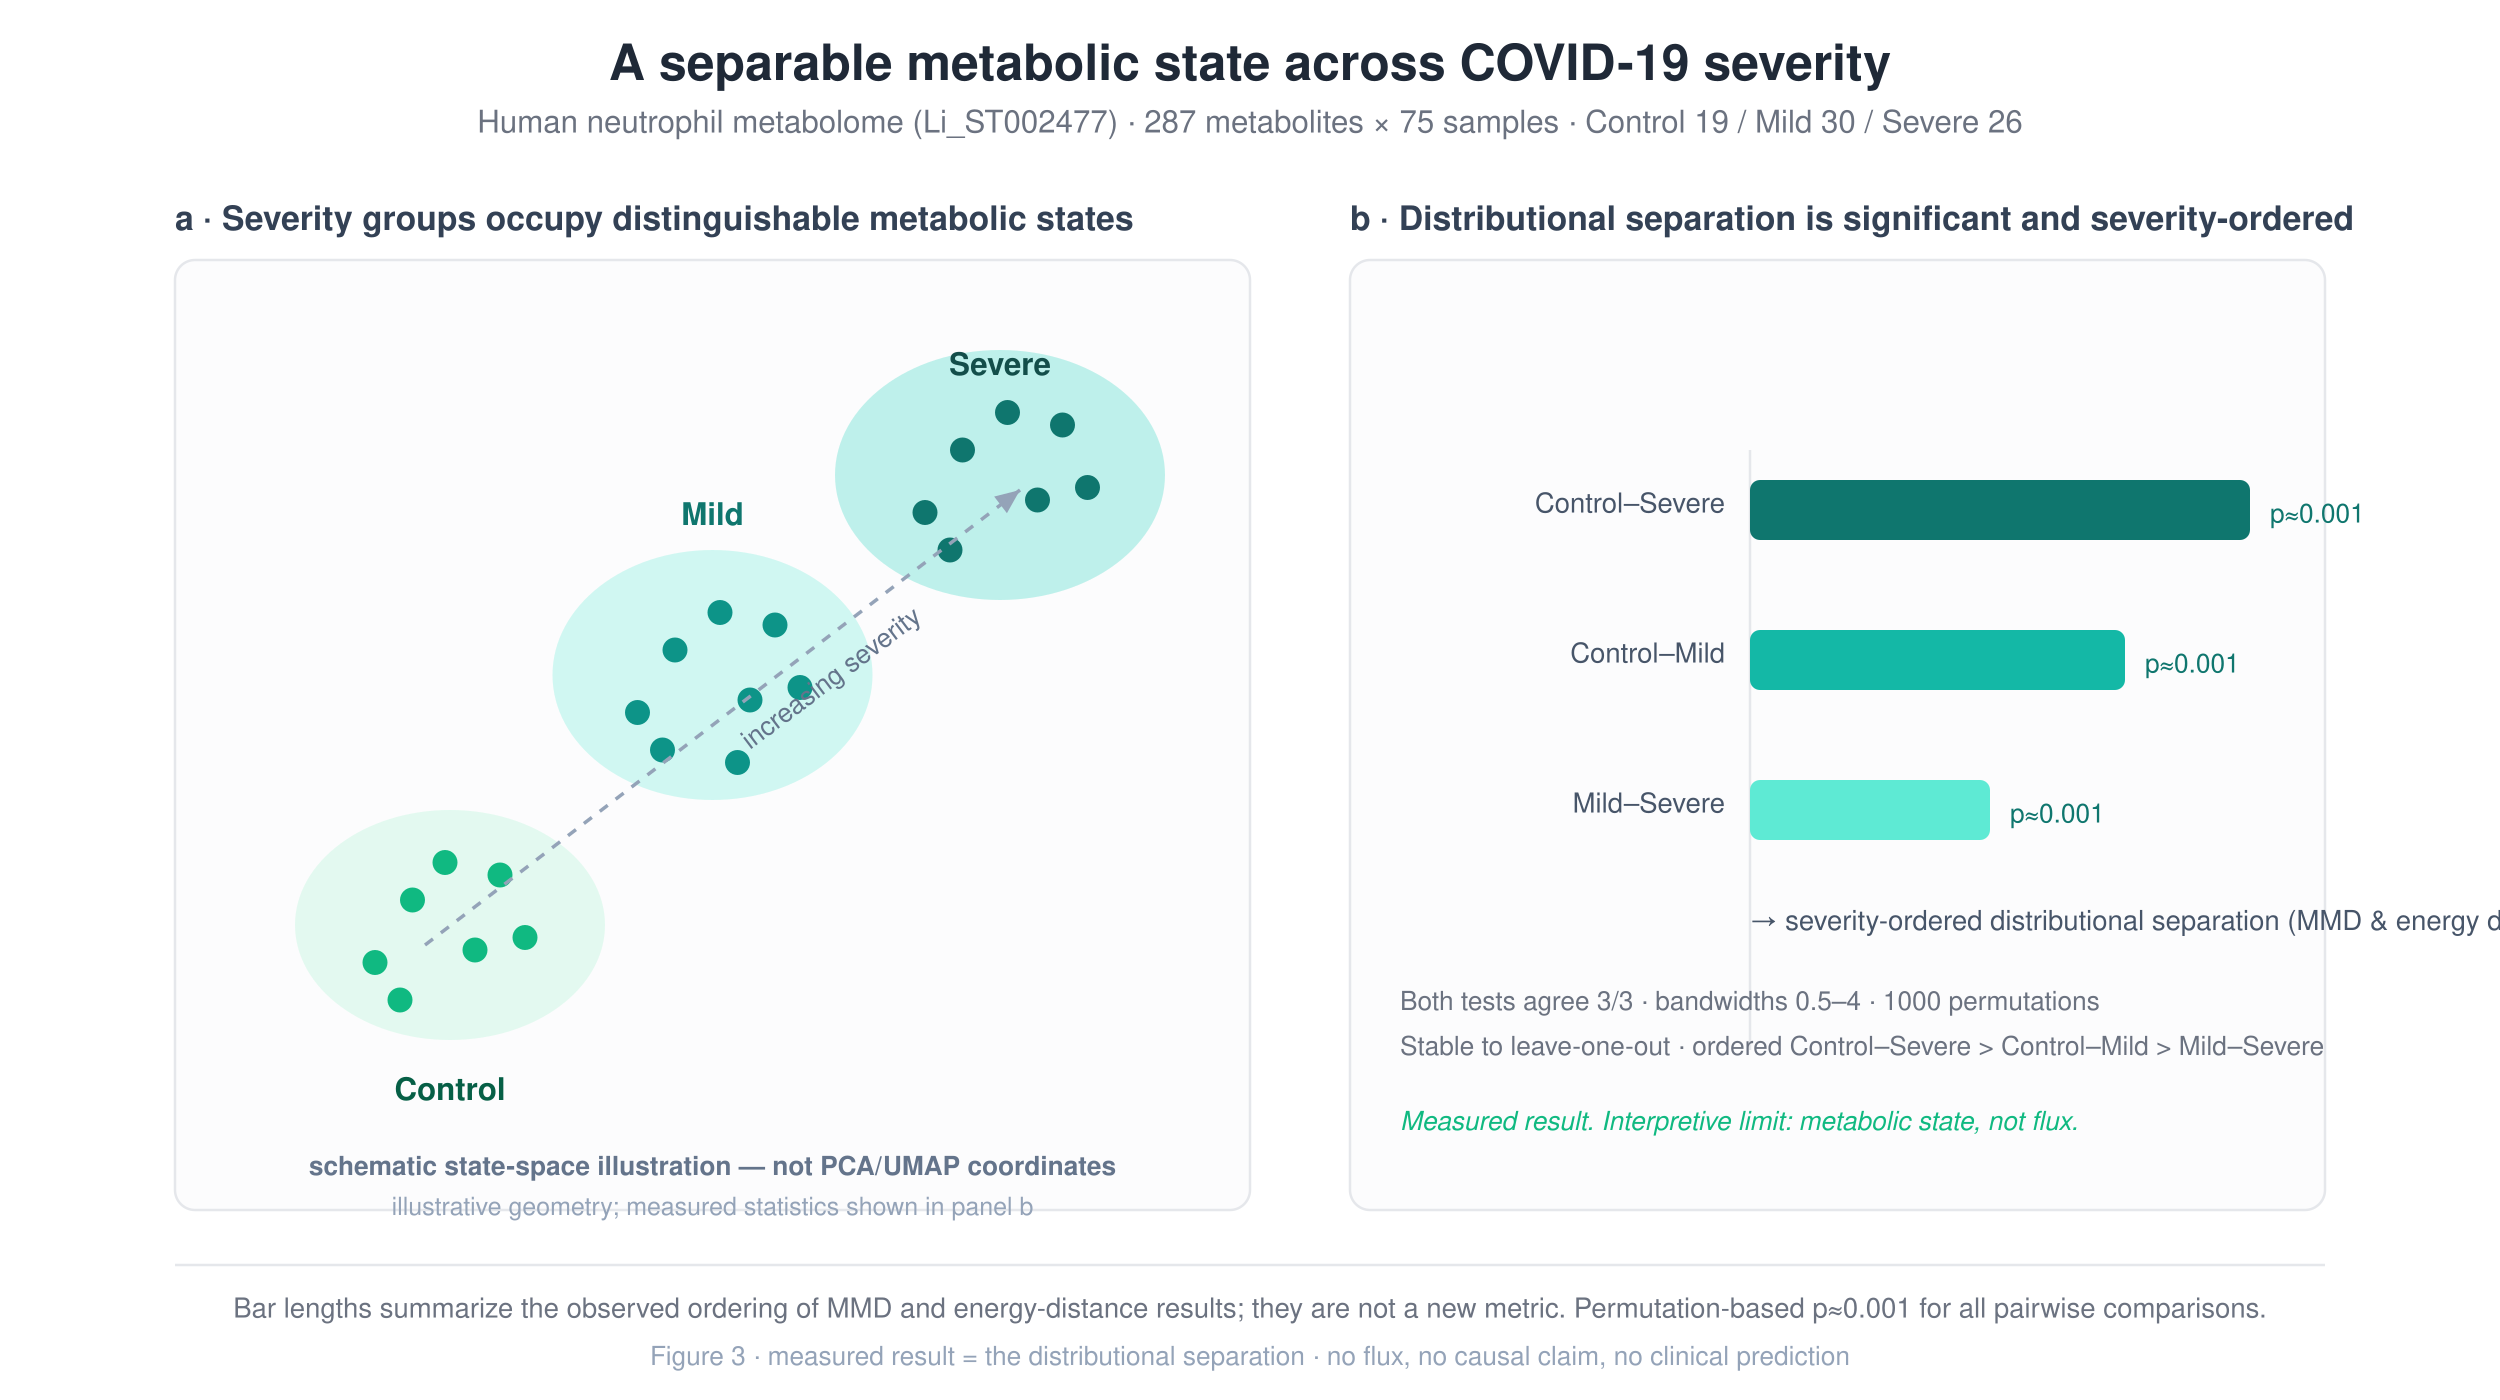
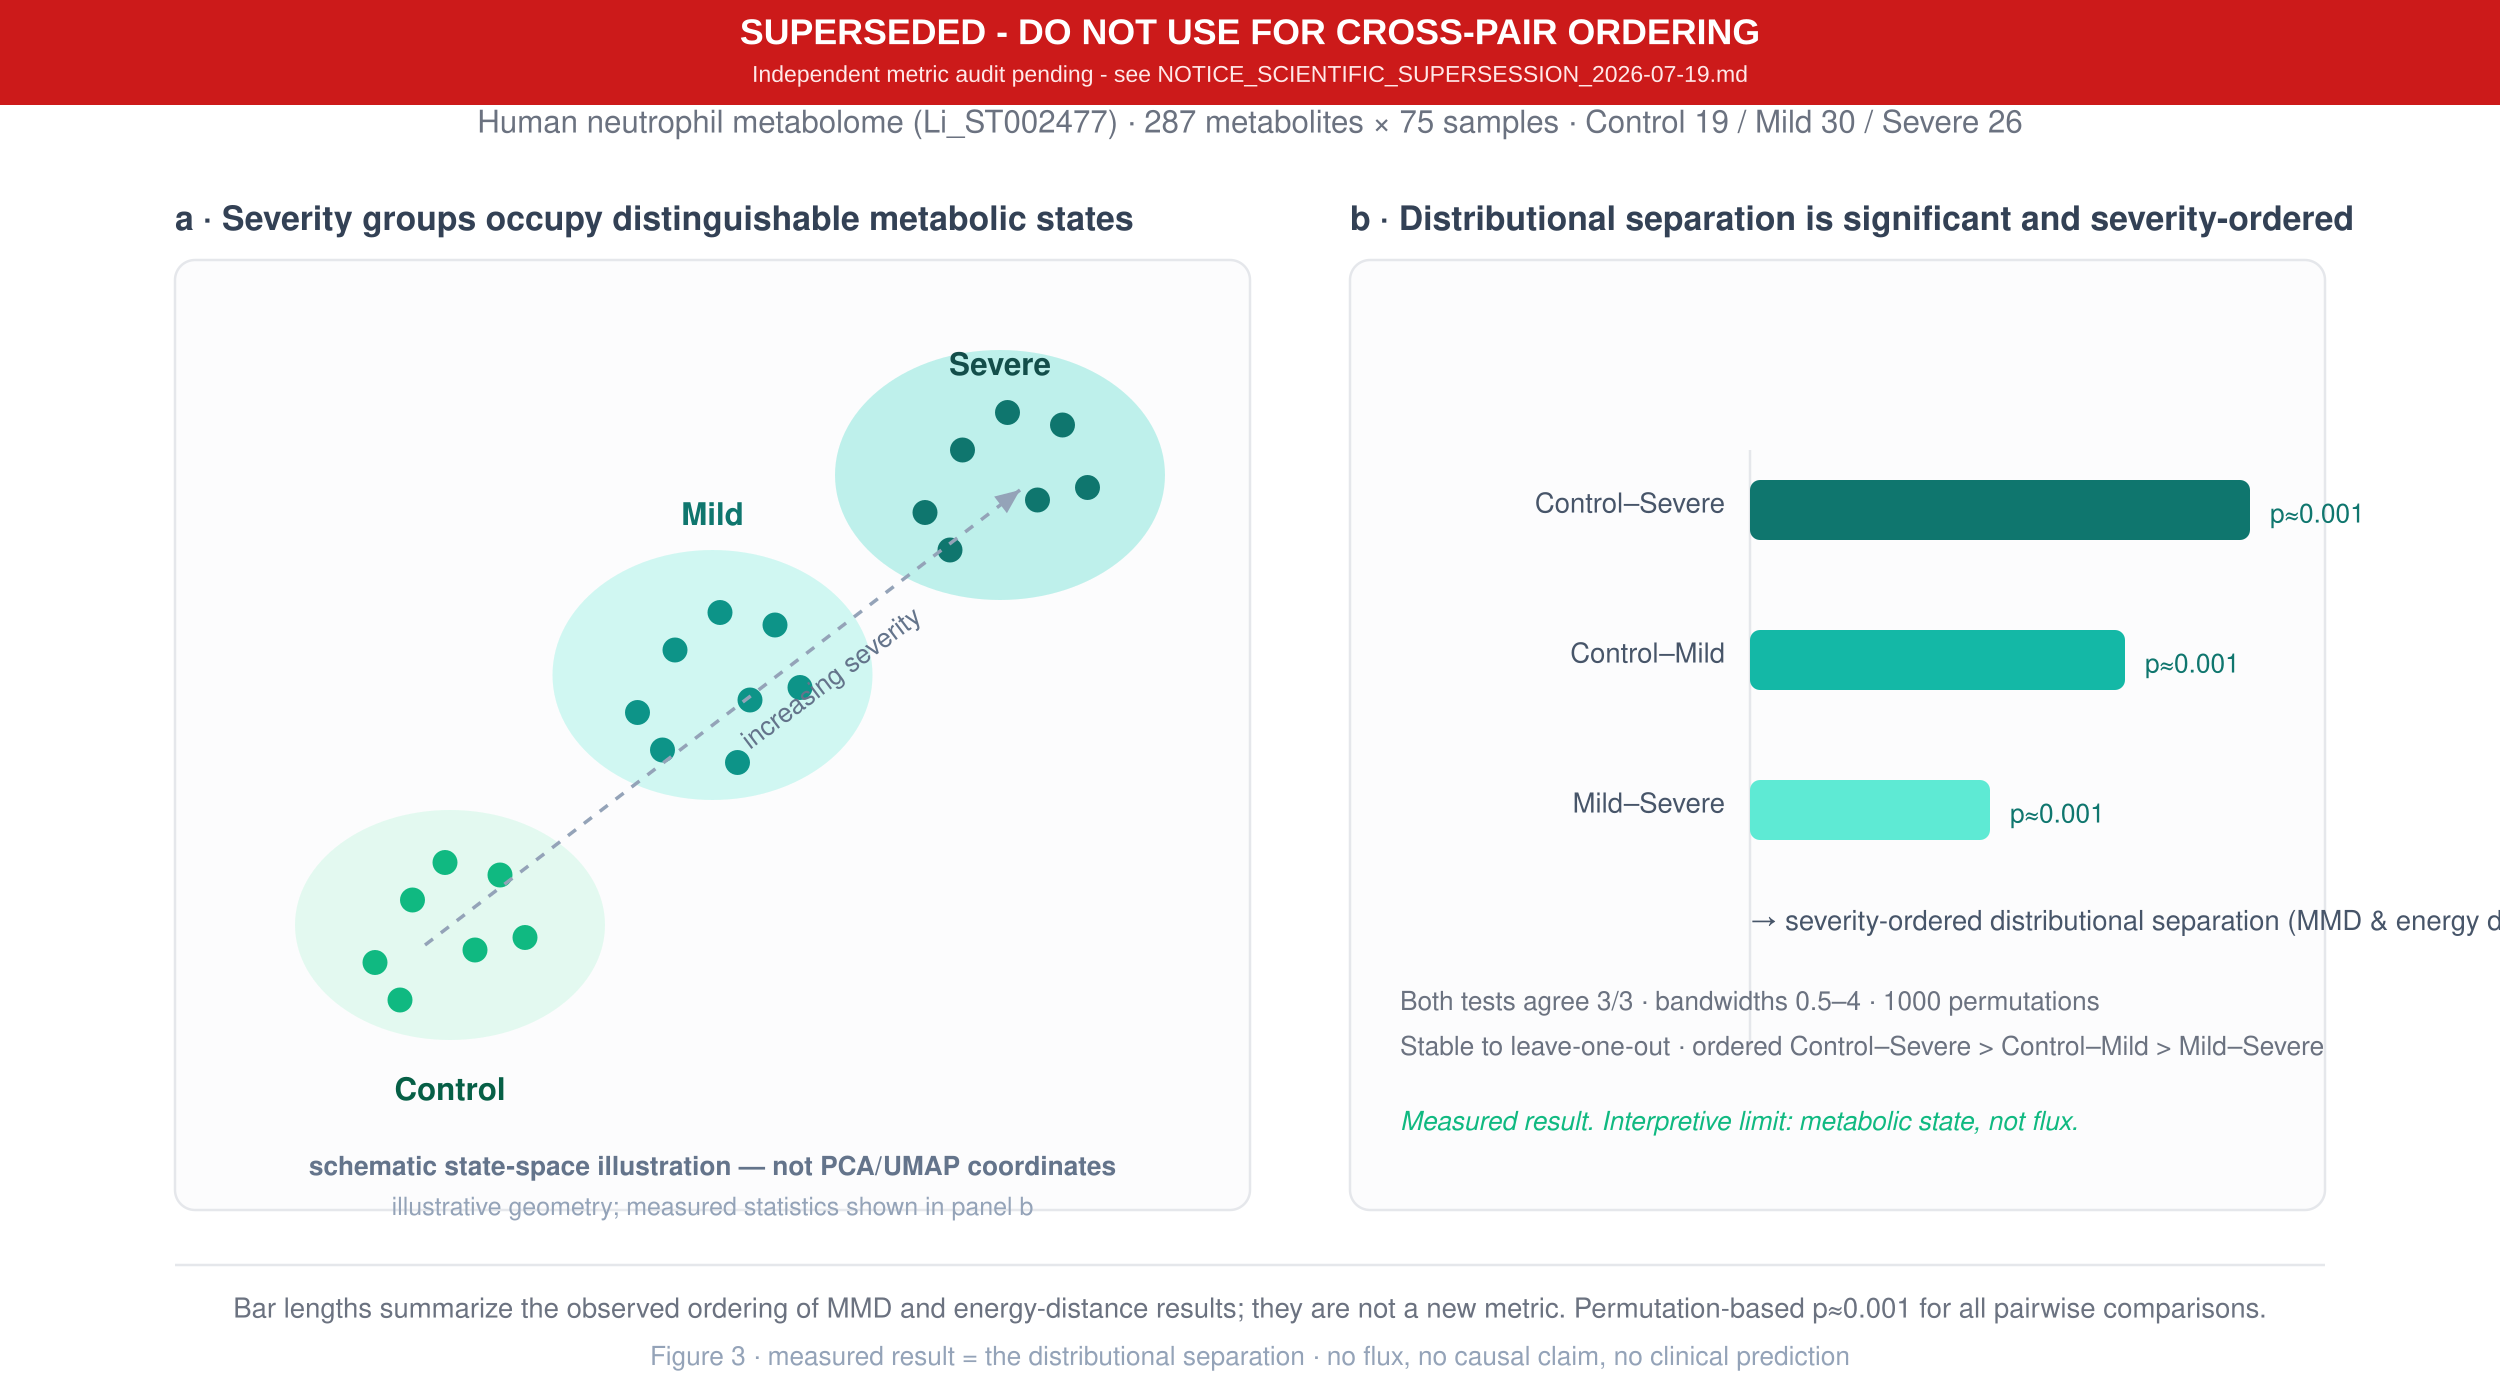
<svg xmlns="http://www.w3.org/2000/svg" viewBox="0 0 1000 560" font-family="Helvetica, Arial, sans-serif" role="img" aria-labelledby="t d">
  <rect x="0" y="0" width="1000" height="560" fill="#ffffff" />
  <text x="500" y="32" text-anchor="middle" font-size="20" font-weight="700" fill="#1f2937">A separable metabolic state across COVID-19 severity</text>
  <text x="500" y="53" text-anchor="middle" font-size="12.5" fill="#6b7280">Human neutrophil metabolome (Li_ST002477) · 287 metabolites × 75 samples · Control 19 / Mild 30 / Severe 26</text>
  <g>
    <text x="70" y="92" font-size="13.5" font-weight="700" fill="#334155">a · Severity groups occupy distinguishable metabolic states</text>
    <rect x="70" y="104" width="430" height="380" rx="8" fill="#fcfcfd" stroke="#e5e7eb" />
    <text x="285" y="470" text-anchor="middle" font-size="10.5" font-weight="700" fill="#64748b">schematic state-space illustration — not PCA/UMAP coordinates</text>
    <text x="285" y="486" text-anchor="middle" font-size="10" fill="#94a3b8">illustrative geometry; measured statistics shown in panel b</text>
    <ellipse cx="180" cy="370" rx="62" ry="46" fill="#a7f3d0" opacity="0.30" />
    <g fill="#10b981">
      <circle cx="165" cy="360" r="5" />
      <circle cx="190" cy="380" r="5" />
      <circle cx="200" cy="350" r="5" />
      <circle cx="150" cy="385" r="5" />
      <circle cx="178" cy="345" r="5" />
      <circle cx="210" cy="375" r="5" />
      <circle cx="160" cy="400" r="5" />
    </g>
    <text x="180" y="440" text-anchor="middle" font-size="12.5" font-weight="700" fill="#065f46">Control</text>
    <ellipse cx="285" cy="270" rx="64" ry="50" fill="#5eead4" opacity="0.28" />
    <g fill="#0d9488">
      <circle cx="270" cy="260" r="5" />
      <circle cx="300" cy="280" r="5" />
      <circle cx="310" cy="250" r="5" />
      <circle cx="255" cy="285" r="5" />
      <circle cx="288" cy="245" r="5" />
      <circle cx="320" cy="275" r="5" />
      <circle cx="265" cy="300" r="5" />
      <circle cx="295" cy="305" r="5" />
    </g>
    <text x="285" y="210" text-anchor="middle" font-size="12.5" font-weight="700" fill="#0f766e">Mild</text>
    <ellipse cx="400" cy="190" rx="66" ry="50" fill="#2dd4bf" opacity="0.30" />
    <g fill="#0f766e">
      <circle cx="385" cy="180" r="5" />
      <circle cx="415" cy="200" r="5" />
      <circle cx="425" cy="170" r="5" />
      <circle cx="370" cy="205" r="5" />
      <circle cx="403" cy="165" r="5" />
      <circle cx="435" cy="195" r="5" />
      <circle cx="380" cy="220" r="5" />
    </g>
    <text x="400" y="150" text-anchor="middle" font-size="12.5" font-weight="700" fill="#134e4a">Severe</text>
    <line x1="170" y1="378" x2="408" y2="196" stroke="#94a3b8" stroke-width="1.4" stroke-dasharray="4 4" marker-end="url(#a2)" />
    <defs>
      <marker id="a2" markerWidth="9" markerHeight="9" refX="7" refY="3" orient="auto" markerUnits="strokeWidth">
        <path d="M0,0 L7,3 L0,6 Z" fill="#94a3b8" />
      </marker>
    </defs>
    <text x="300" y="300" font-size="10.5" fill="#64748b" transform="rotate(-37 300 300)">increasing severity</text>
  </g>
  <g>
    <text x="540" y="92" font-size="13.5" font-weight="700" fill="#334155">b · Distributional separation is significant and severity-ordered</text>
    <rect x="540" y="104" width="390" height="380" rx="8" fill="#fcfcfd" stroke="#e5e7eb" />
    <g>
      <line x1="700" y1="180" x2="700" y2="420" stroke="#e5e7eb" stroke-width="1" />
      <text x="690" y="205" text-anchor="end" font-size="11" fill="#475569">Control–Severe</text>
      <rect x="700" y="192" width="200" height="24" rx="4" fill="#0f766e" />
      <text x="908" y="209" font-size="10.5" fill="#0f766e">p≈0.001</text>
      <text x="690" y="265" text-anchor="end" font-size="11" fill="#475569">Control–Mild</text>
      <rect x="700" y="252" width="150" height="24" rx="4" fill="#14b8a6" />
      <text x="858" y="269" font-size="10.5" fill="#0f766e">p≈0.001</text>
      <text x="690" y="325" text-anchor="end" font-size="11" fill="#475569">Mild–Severe</text>
      <rect x="700" y="312" width="96" height="24" rx="4" fill="#5eead4" />
      <text x="804" y="329" font-size="10.5" fill="#0f766e">p≈0.001</text>
    </g>
    <text x="700" y="372" font-size="11" fill="#475569">→ severity-ordered distributional separation (MMD &amp; energy distance)</text>
    <text x="560" y="404" font-size="10.5" fill="#6b7280">Both tests agree 3/3 · bandwidths 0.5–4 · 1000 permutations</text>
    <text x="560" y="422" font-size="10.5" fill="#6b7280">Stable to leave-one-out · ordered Control–Severe &gt; Control–Mild &gt; Mild–Severe</text>
    <text x="560" y="452" font-size="10.5" font-style="italic" fill="#10b981">Measured result. Interpretive limit: metabolic state, not flux.</text>
  </g>
  <line x1="70" y1="506" x2="930" y2="506" stroke="#e5e7eb" stroke-width="1" />
  <text x="500" y="527" text-anchor="middle" font-size="11" fill="#6b7280">Bar lengths summarize the observed ordering of MMD and energy-distance results; they are not a new metric. Permutation-based p≈0.001 for all pairwise comparisons.</text>
  <text x="500" y="546" text-anchor="middle" font-size="10.5" fill="#94a3b8">Figure 3 · measured result = the distributional separation · no flux, no causal claim, no clinical prediction</text>
+   <g id="supersession-banner">
+     <rect x="0.0" y="0.0" width="1000.0" height="42.0" fill="#cc1a1a" />
+     <text x="500.0" y="17.64" text-anchor="middle" font-family="Arial,Helvetica,sans-serif" font-size="14.3" font-weight="700" fill="#ffffff">SUPERSEDED - DO NOT USE FOR CROSS-PAIR ORDERING</text>
+     <text x="500.0" y="32.76" text-anchor="middle" font-family="Arial,Helvetica,sans-serif" font-size="9.2" fill="#ffe8e8">Independent metric audit pending - see NOTICE_SCIENTIFIC_SUPERSESSION_2026-07-19.md</text>
+   </g>
</svg>
